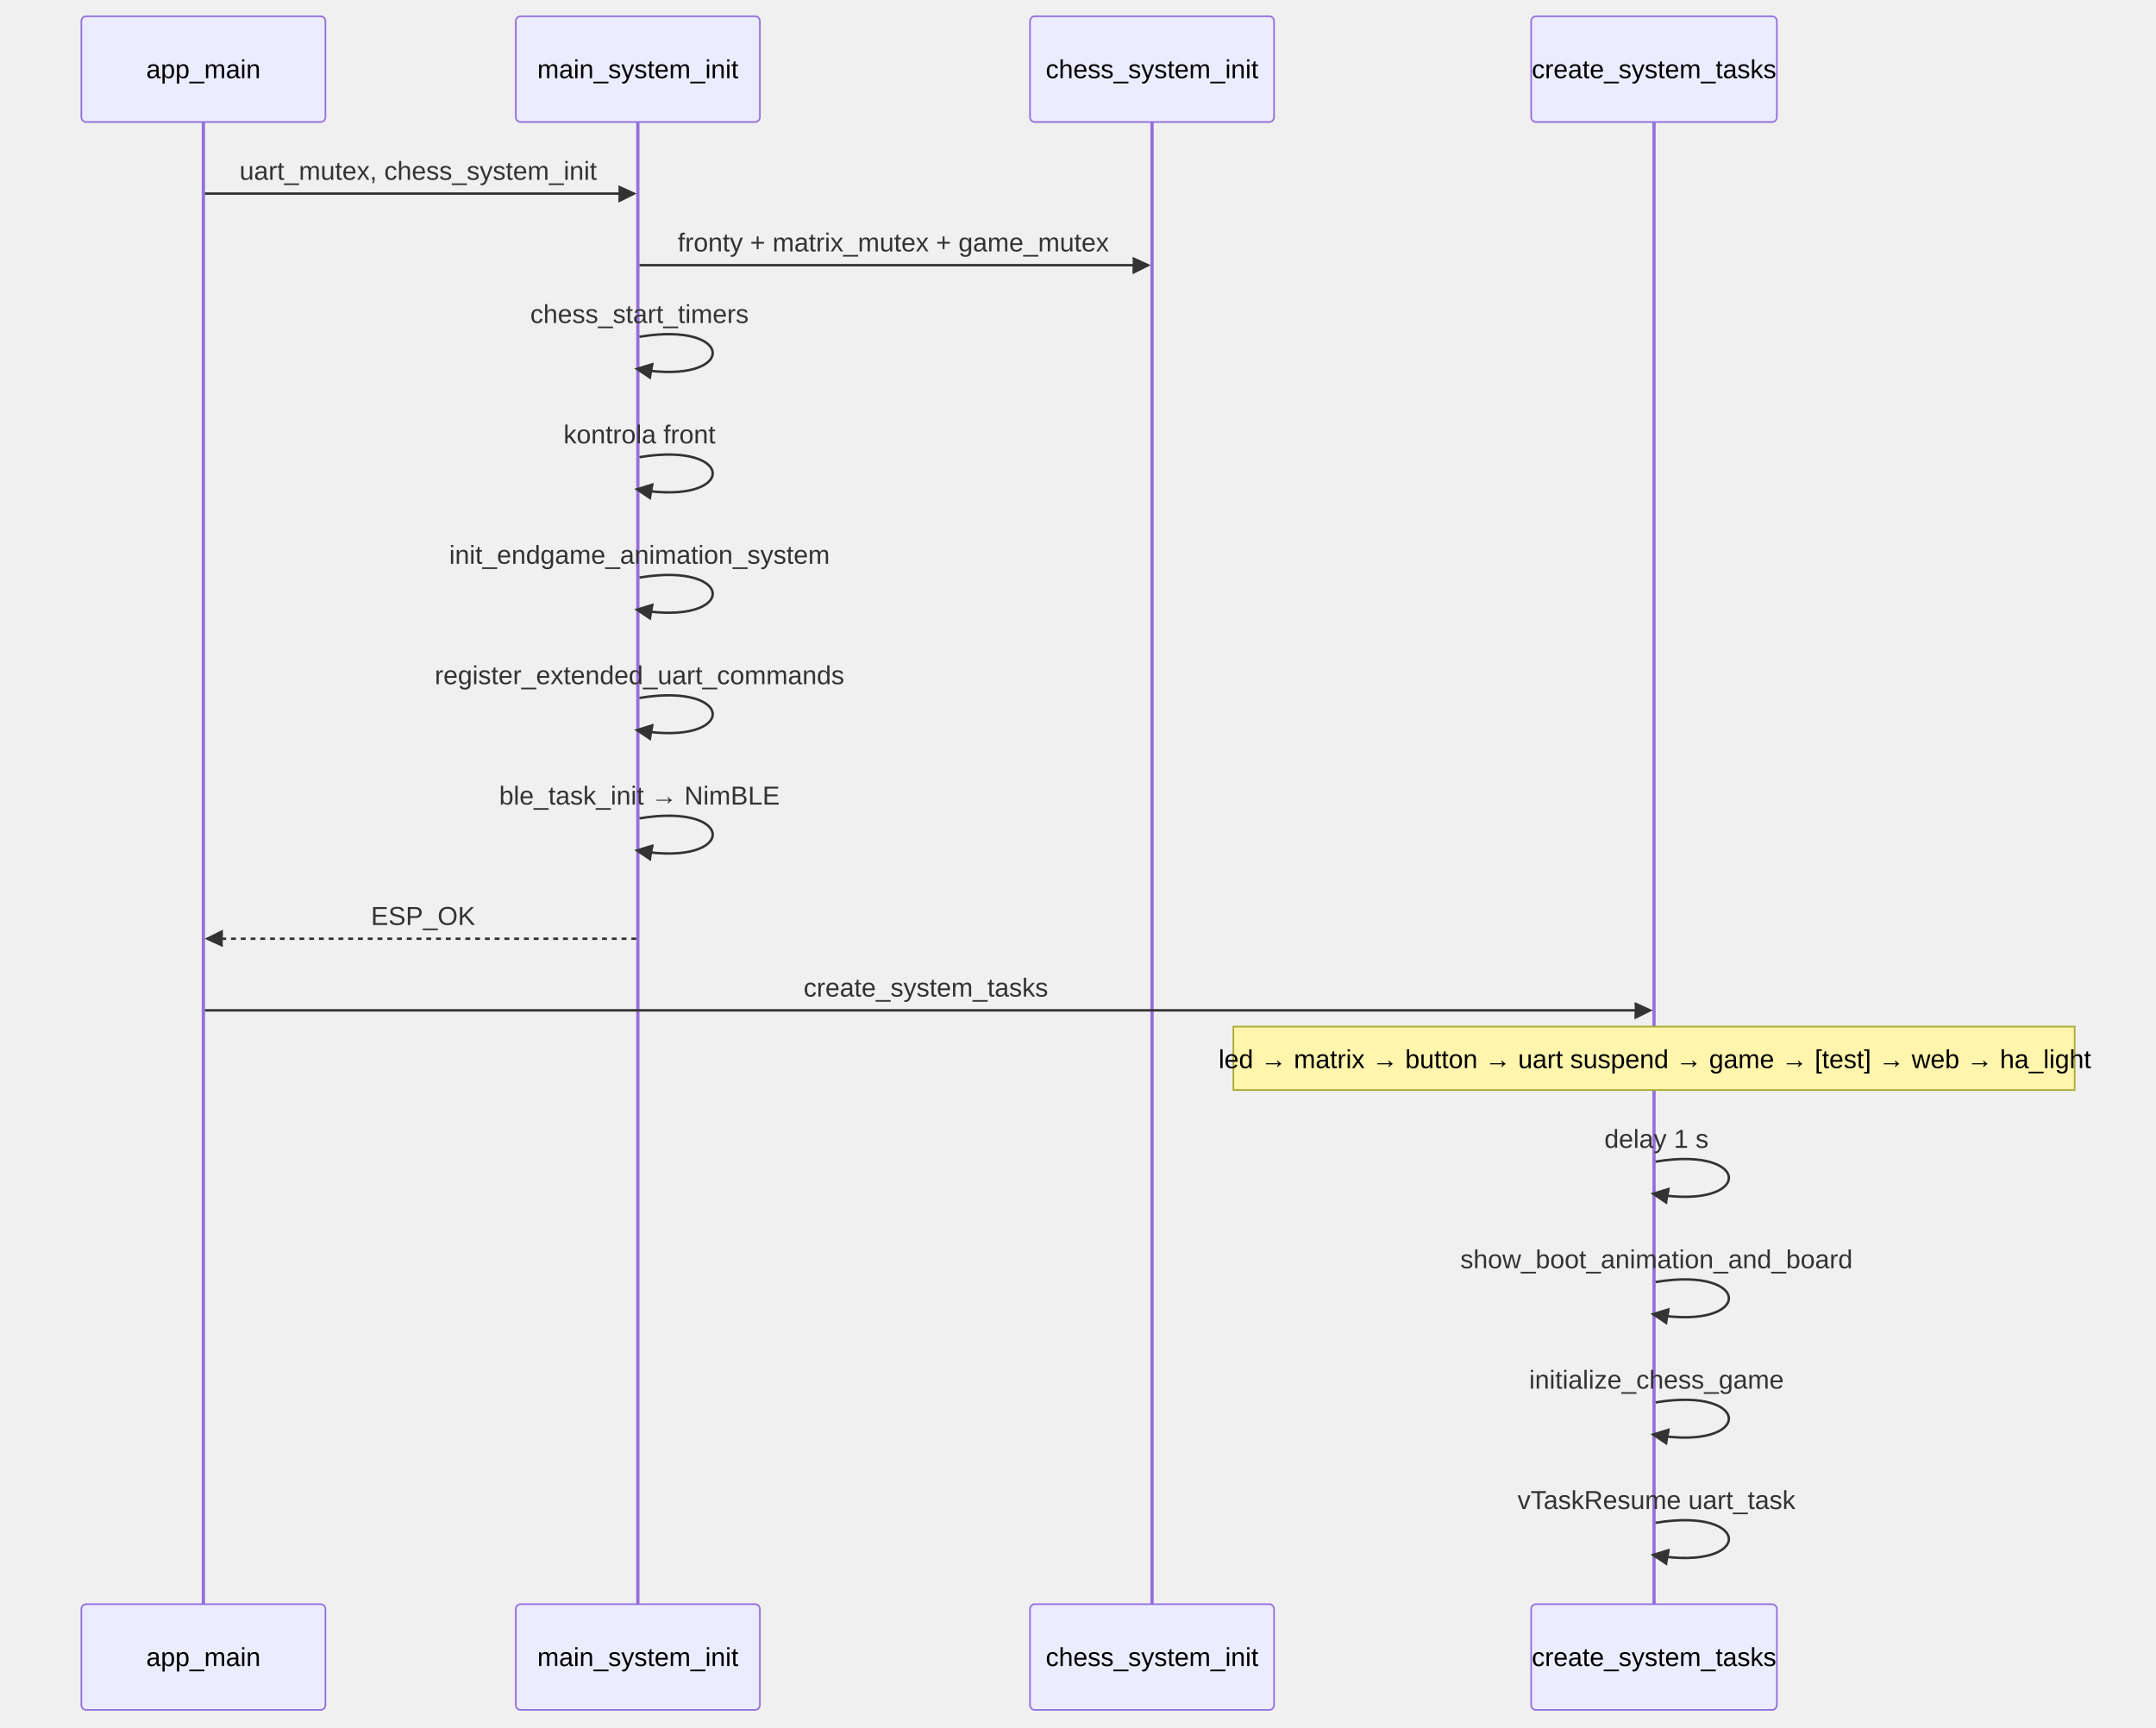
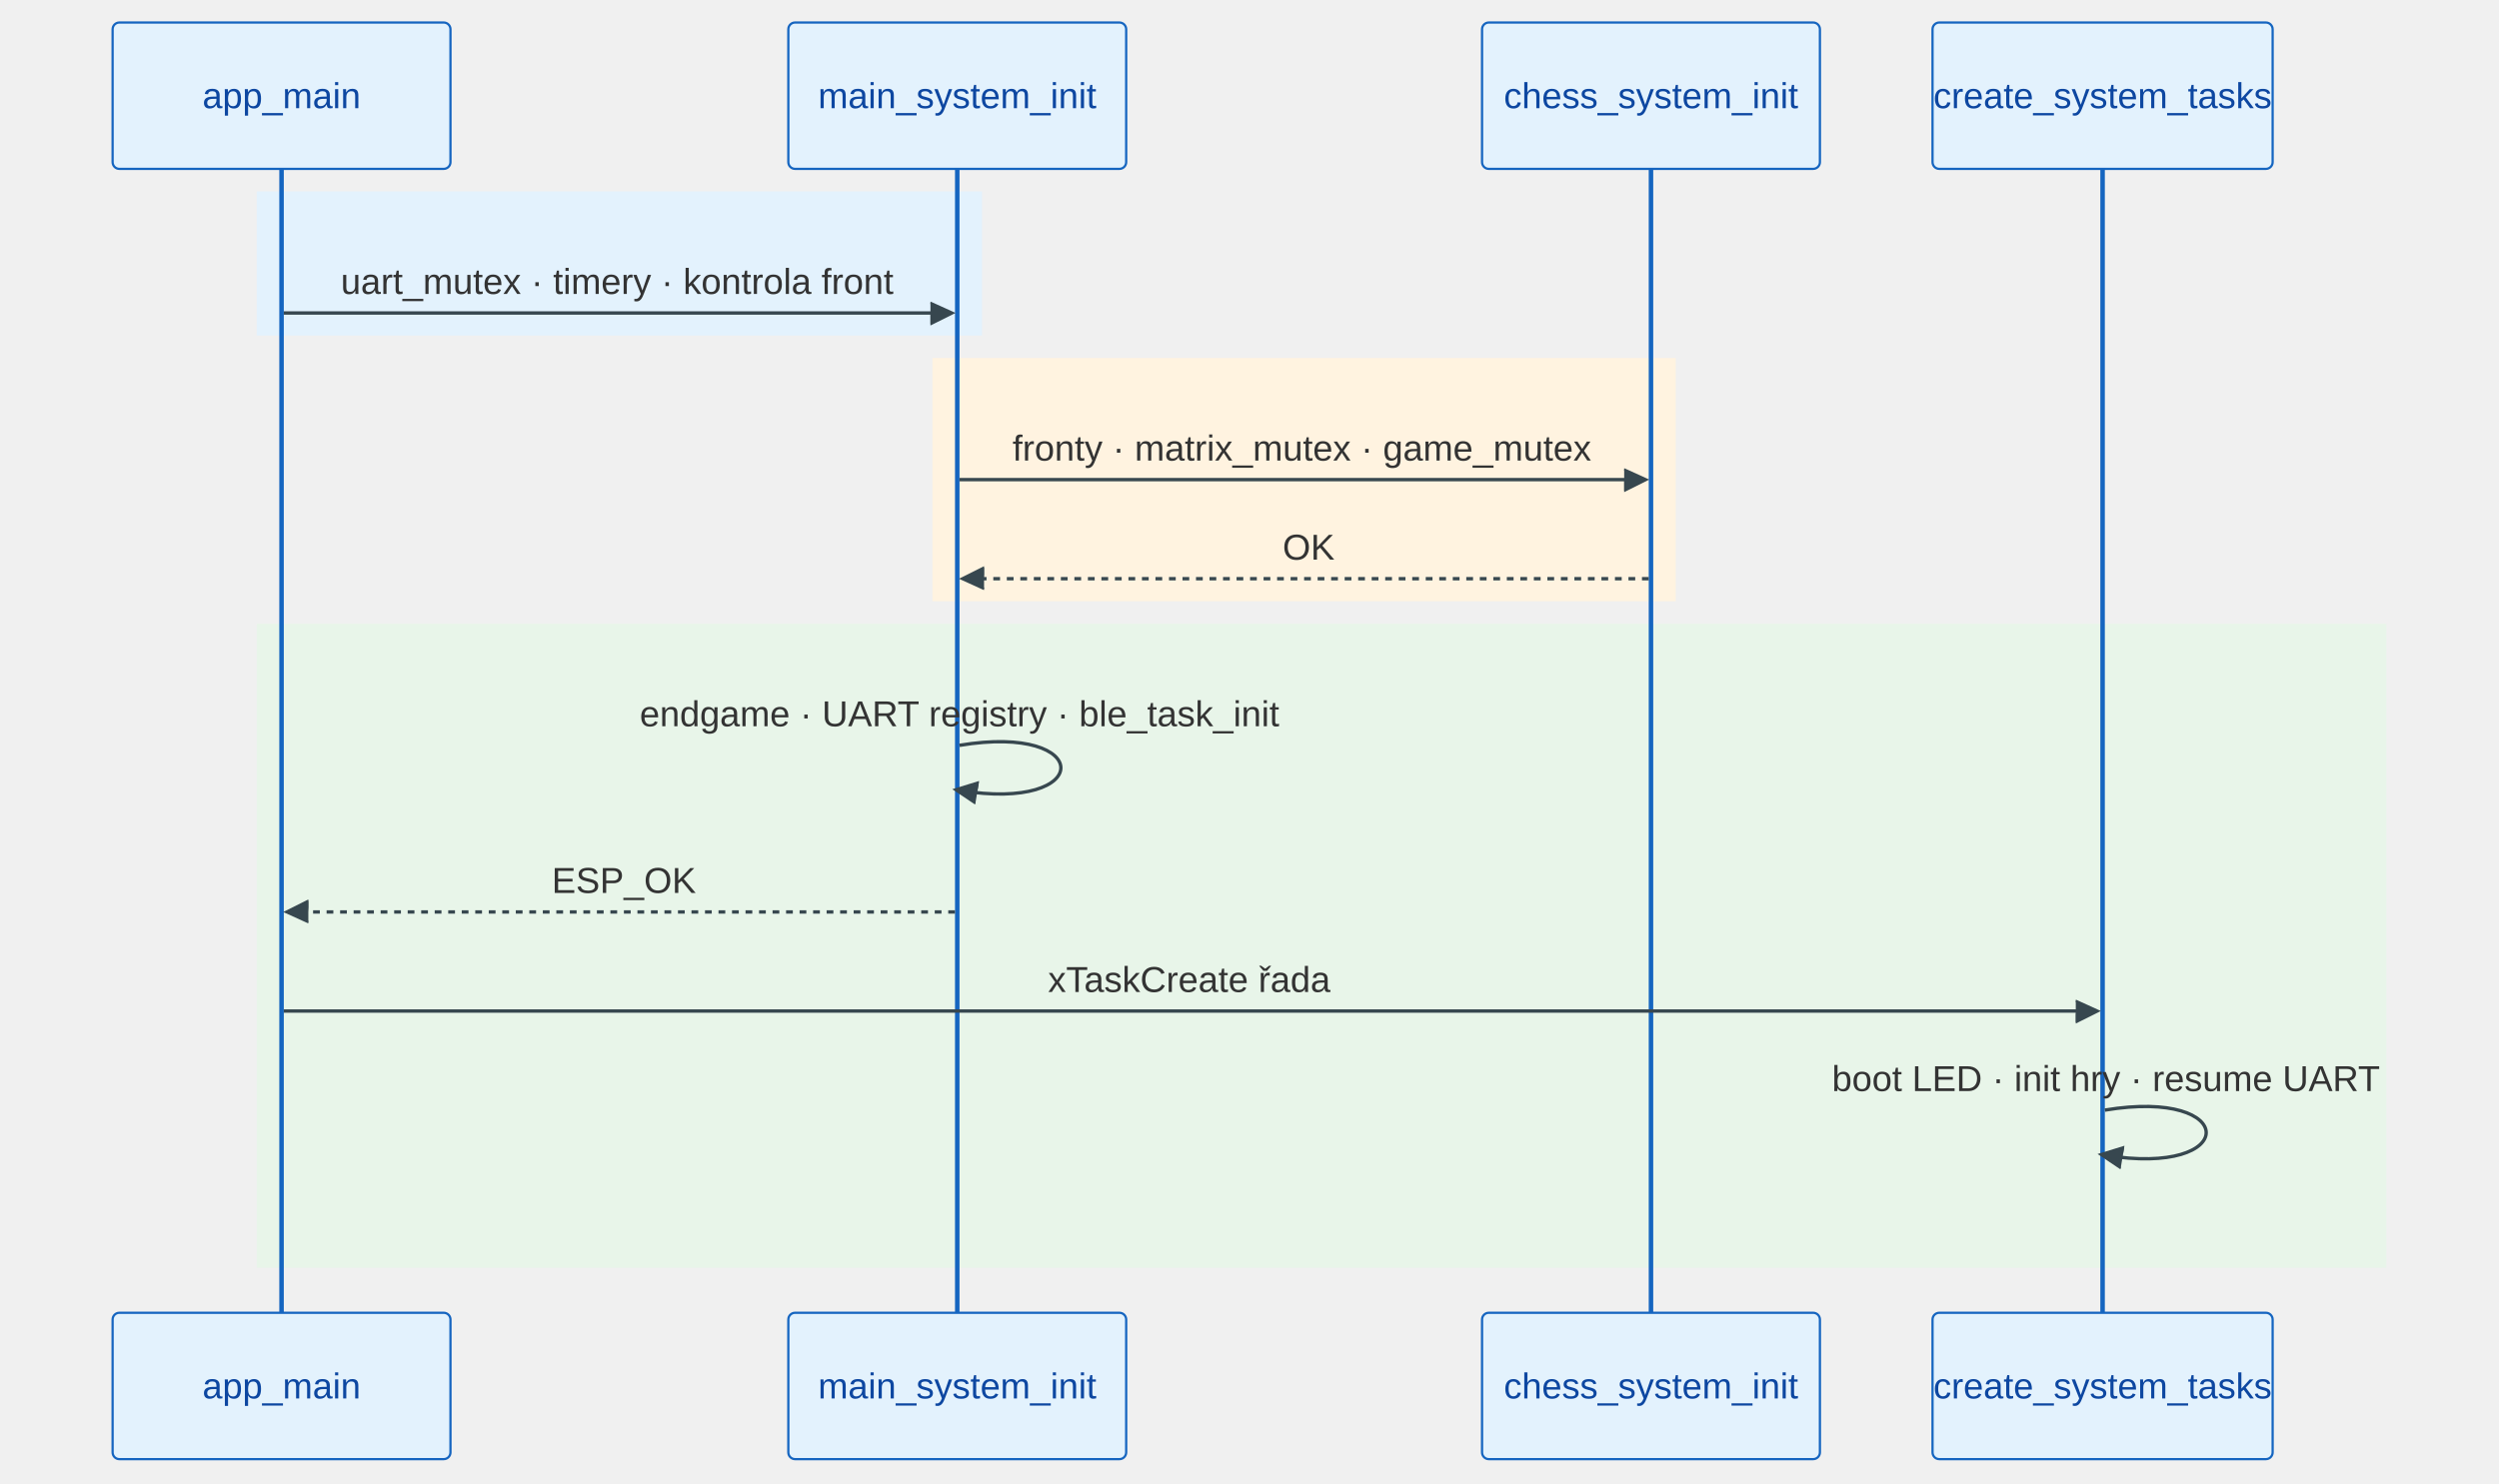
- <svg xmlns="http://www.w3.org/2000/svg" id="my-svg" width="100%" style="max-width: 1325px; background-color: transparent;" viewBox="-50 -10 1325 1062" role="graphics-document document" aria-roledescription="sequence">
+ <svg xmlns="http://www.w3.org/2000/svg" id="my-svg" width="100%" style="max-width: 1109.5px; background-color: transparent;" viewBox="-50 -10 1109.5 659" role="graphics-document document" aria-roledescription="sequence">
+   <rect x="64" y="267" fill="rgb(232, 245, 233)" width="945.5" height="286" class="rect" />
+   <rect x="364" y="149" fill="rgb(255, 243, 224)" width="330" height="108" class="rect" />
+   <rect x="64" y="75" fill="rgb(227, 242, 253)" width="322" height="64" class="rect" />
  <g>
-     <rect x="891" y="976" fill="#eaeaea" stroke="#666" width="151" height="65" name="CR" rx="3" ry="3" class="actor actor-bottom" />
-     <text x="966.5" y="1008.5" dominant-baseline="central" alignment-baseline="central" class="actor actor-box" style="text-anchor: middle; font-size: 16px; font-weight: 400;">
-       <tspan x="966.5" dy="0">create_system_tasks</tspan>
+     <rect x="808" y="573" fill="#eaeaea" stroke="#666" width="151" height="65" name="CR" rx="3" ry="3" class="actor actor-bottom" />
+     <text x="883.5" y="605.5" dominant-baseline="central" alignment-baseline="central" class="actor actor-box" style="text-anchor: middle; font-size: 16px; font-weight: 400;">
+       <tspan x="883.5" dy="0">create_system_tasks</tspan>
    </text>
  </g>
  <g>
-     <rect x="583" y="976" fill="#eaeaea" stroke="#666" width="150" height="65" name="FC" rx="3" ry="3" class="actor actor-bottom" />
-     <text x="658" y="1008.5" dominant-baseline="central" alignment-baseline="central" class="actor actor-box" style="text-anchor: middle; font-size: 16px; font-weight: 400;">
-       <tspan x="658" dy="0">chess_system_init</tspan>
+     <rect x="608" y="573" fill="#eaeaea" stroke="#666" width="150" height="65" name="FC" rx="3" ry="3" class="actor actor-bottom" />
+     <text x="683" y="605.5" dominant-baseline="central" alignment-baseline="central" class="actor actor-box" style="text-anchor: middle; font-size: 16px; font-weight: 400;">
+       <tspan x="683" dy="0">chess_system_init</tspan>
    </text>
  </g>
  <g>
-     <rect x="267" y="976" fill="#eaeaea" stroke="#666" width="150" height="65" name="SYS" rx="3" ry="3" class="actor actor-bottom" />
-     <text x="342" y="1008.5" dominant-baseline="central" alignment-baseline="central" class="actor actor-box" style="text-anchor: middle; font-size: 16px; font-weight: 400;">
-       <tspan x="342" dy="0">main_system_init</tspan>
+     <rect x="300" y="573" fill="#eaeaea" stroke="#666" width="150" height="65" name="SYS" rx="3" ry="3" class="actor actor-bottom" />
+     <text x="375" y="605.5" dominant-baseline="central" alignment-baseline="central" class="actor actor-box" style="text-anchor: middle; font-size: 16px; font-weight: 400;">
+       <tspan x="375" dy="0">main_system_init</tspan>
    </text>
  </g>
  <g>
-     <rect x="0" y="976" fill="#eaeaea" stroke="#666" width="150" height="65" name="AM" rx="3" ry="3" class="actor actor-bottom" />
-     <text x="75" y="1008.5" dominant-baseline="central" alignment-baseline="central" class="actor actor-box" style="text-anchor: middle; font-size: 16px; font-weight: 400;">
+     <rect x="0" y="573" fill="#eaeaea" stroke="#666" width="150" height="65" name="AM" rx="3" ry="3" class="actor actor-bottom" />
+     <text x="75" y="605.5" dominant-baseline="central" alignment-baseline="central" class="actor actor-box" style="text-anchor: middle; font-size: 16px; font-weight: 400;">
      <tspan x="75" dy="0">app_main</tspan>
    </text>
  </g>
  <g>
-     <line id="actor3" x1="966.5" y1="65" x2="966.5" y2="976" class="actor-line 200" stroke-width="0.5px" stroke="#999" name="CR" data-et="life-line" data-id="CR" />
+     <line id="actor3" x1="883.5" y1="65" x2="883.5" y2="573" class="actor-line 200" stroke-width="0.5px" stroke="#999" name="CR" data-et="life-line" data-id="CR" />
    <g id="root-3" data-et="participant" data-type="participant" data-id="CR">
-       <rect x="891" y="0" fill="#eaeaea" stroke="#666" width="151" height="65" name="CR" rx="3" ry="3" class="actor actor-top" />
-       <text x="966.5" y="32.5" dominant-baseline="central" alignment-baseline="central" class="actor actor-box" style="text-anchor: middle; font-size: 16px; font-weight: 400;">
-         <tspan x="966.5" dy="0">create_system_tasks</tspan>
+       <rect x="808" y="0" fill="#eaeaea" stroke="#666" width="151" height="65" name="CR" rx="3" ry="3" class="actor actor-top" />
+       <text x="883.5" y="32.5" dominant-baseline="central" alignment-baseline="central" class="actor actor-box" style="text-anchor: middle; font-size: 16px; font-weight: 400;">
+         <tspan x="883.5" dy="0">create_system_tasks</tspan>
      </text>
    </g>
  </g>
  <g>
-     <line id="actor2" x1="658" y1="65" x2="658" y2="976" class="actor-line 200" stroke-width="0.5px" stroke="#999" name="FC" data-et="life-line" data-id="FC" />
+     <line id="actor2" x1="683" y1="65" x2="683" y2="573" class="actor-line 200" stroke-width="0.5px" stroke="#999" name="FC" data-et="life-line" data-id="FC" />
    <g id="root-2" data-et="participant" data-type="participant" data-id="FC">
-       <rect x="583" y="0" fill="#eaeaea" stroke="#666" width="150" height="65" name="FC" rx="3" ry="3" class="actor actor-top" />
-       <text x="658" y="32.5" dominant-baseline="central" alignment-baseline="central" class="actor actor-box" style="text-anchor: middle; font-size: 16px; font-weight: 400;">
-         <tspan x="658" dy="0">chess_system_init</tspan>
+       <rect x="608" y="0" fill="#eaeaea" stroke="#666" width="150" height="65" name="FC" rx="3" ry="3" class="actor actor-top" />
+       <text x="683" y="32.5" dominant-baseline="central" alignment-baseline="central" class="actor actor-box" style="text-anchor: middle; font-size: 16px; font-weight: 400;">
+         <tspan x="683" dy="0">chess_system_init</tspan>
      </text>
    </g>
  </g>
  <g>
-     <line id="actor1" x1="342" y1="65" x2="342" y2="976" class="actor-line 200" stroke-width="0.5px" stroke="#999" name="SYS" data-et="life-line" data-id="SYS" />
+     <line id="actor1" x1="375" y1="65" x2="375" y2="573" class="actor-line 200" stroke-width="0.5px" stroke="#999" name="SYS" data-et="life-line" data-id="SYS" />
    <g id="root-1" data-et="participant" data-type="participant" data-id="SYS">
-       <rect x="267" y="0" fill="#eaeaea" stroke="#666" width="150" height="65" name="SYS" rx="3" ry="3" class="actor actor-top" />
-       <text x="342" y="32.5" dominant-baseline="central" alignment-baseline="central" class="actor actor-box" style="text-anchor: middle; font-size: 16px; font-weight: 400;">
-         <tspan x="342" dy="0">main_system_init</tspan>
+       <rect x="300" y="0" fill="#eaeaea" stroke="#666" width="150" height="65" name="SYS" rx="3" ry="3" class="actor actor-top" />
+       <text x="375" y="32.5" dominant-baseline="central" alignment-baseline="central" class="actor actor-box" style="text-anchor: middle; font-size: 16px; font-weight: 400;">
+         <tspan x="375" dy="0">main_system_init</tspan>
      </text>
    </g>
  </g>
  <g>
-     <line id="actor0" x1="75" y1="65" x2="75" y2="976" class="actor-line 200" stroke-width="0.5px" stroke="#999" name="AM" data-et="life-line" data-id="AM" />
+     <line id="actor0" x1="75" y1="65" x2="75" y2="573" class="actor-line 200" stroke-width="0.5px" stroke="#999" name="AM" data-et="life-line" data-id="AM" />
    <g id="root-0" data-et="participant" data-type="participant" data-id="AM">
      <rect x="0" y="0" fill="#eaeaea" stroke="#666" width="150" height="65" name="AM" rx="3" ry="3" class="actor actor-top" />
      <text x="75" y="32.5" dominant-baseline="central" alignment-baseline="central" class="actor actor-box" style="text-anchor: middle; font-size: 16px; font-weight: 400;">
        <tspan x="75" dy="0">app_main</tspan>
      </text>
    </g>
  </g>
-   <style>#my-svg{font-family:"trebuchet ms",verdana,arial,sans-serif;font-size:16px;fill:#333;}@keyframes edge-animation-frame{from{stroke-dashoffset:0;}}@keyframes dash{to{stroke-dashoffset:0;}}#my-svg .edge-animation-slow{stroke-dasharray:9,5!important;stroke-dashoffset:900;animation:dash 50s linear infinite;stroke-linecap:round;}#my-svg .edge-animation-fast{stroke-dasharray:9,5!important;stroke-dashoffset:900;animation:dash 20s linear infinite;stroke-linecap:round;}#my-svg .error-icon{fill:#552222;}#my-svg .error-text{fill:#552222;stroke:#552222;}#my-svg .edge-thickness-normal{stroke-width:1px;}#my-svg .edge-thickness-thick{stroke-width:3.5px;}#my-svg .edge-pattern-solid{stroke-dasharray:0;}#my-svg .edge-thickness-invisible{stroke-width:0;fill:none;}#my-svg .edge-pattern-dashed{stroke-dasharray:3;}#my-svg .edge-pattern-dotted{stroke-dasharray:2;}#my-svg .marker{fill:#333333;stroke:#333333;}#my-svg .marker.cross{stroke:#333333;}#my-svg svg{font-family:"trebuchet ms",verdana,arial,sans-serif;font-size:16px;}#my-svg p{margin:0;}#my-svg .actor{stroke:#9370DB;fill:#ECECFF;stroke-width:1;}#my-svg rect.actor.outer-path[data-look="neo"]{filter:drop-shadow(1px 2px 2px rgba(185, 185, 185, 1));}#my-svg rect.note[data-look="neo"]{stroke:#aaaa33;fill:#fff5ad;filter:drop-shadow(1px 2px 2px rgba(185, 185, 185, 1));}#my-svg text.actor&gt;tspan{fill:black;stroke:none;}#my-svg .actor-line{stroke:#9370DB;}#my-svg .innerArc{stroke-width:1.5;stroke-dasharray:none;}#my-svg .messageLine0{stroke-width:1.5;stroke-dasharray:none;stroke:#333;}#my-svg .messageLine1{stroke-width:1.5;stroke-dasharray:2,2;stroke:#333;}#my-svg [id$="-arrowhead"] path{fill:#333;stroke:#333;}#my-svg .sequenceNumber{fill:white;}#my-svg [id$="-sequencenumber"]{fill:#333;}#my-svg [id$="-crosshead"] path{fill:#333;stroke:#333;}#my-svg .messageText{fill:#333;stroke:none;}#my-svg .labelBox{stroke:#9370DB;fill:#ECECFF;filter:none;}#my-svg .labelText,#my-svg .labelText&gt;tspan{fill:black;stroke:none;}#my-svg .loopText,#my-svg .loopText&gt;tspan{fill:black;stroke:none;}#my-svg .loopLine{stroke-width:2px;stroke-dasharray:2,2;stroke:#9370DB;fill:#9370DB;}#my-svg .note{stroke:#aaaa33;fill:#fff5ad;}#my-svg .noteText,#my-svg .noteText&gt;tspan{fill:black;stroke:none;font-weight:normal;}#my-svg .activation0{fill:#f4f4f4;stroke:#666;}#my-svg .activation1{fill:#f4f4f4;stroke:#666;}#my-svg .activation2{fill:#f4f4f4;stroke:#666;}#my-svg .actorPopupMenu{position:absolute;}#my-svg .actorPopupMenuPanel{position:absolute;fill:#ECECFF;box-shadow:0px 8px 16px 0px rgba(0,0,0,0.2);filter:drop-shadow(3px 5px 2px rgb(0 0 0 / 0.4));}#my-svg .actor-man circle,#my-svg line{fill:#ECECFF;stroke-width:2px;}#my-svg g rect.rect{filter:drop-shadow(1px 2px 2px rgba(185, 185, 185, 1));stroke:#9370DB;}#my-svg .node .neo-node{stroke:#9370DB;}#my-svg [data-look="neo"].node rect,#my-svg [data-look="neo"].cluster rect,#my-svg [data-look="neo"].node polygon{stroke:#9370DB;filter:drop-shadow(1px 2px 2px rgba(185, 185, 185, 1));}#my-svg [data-look="neo"].node path{stroke:#9370DB;stroke-width:1px;}#my-svg [data-look="neo"].node .outer-path{filter:drop-shadow(1px 2px 2px rgba(185, 185, 185, 1));}#my-svg [data-look="neo"].node .neo-line path{stroke:#9370DB;filter:none;}#my-svg [data-look="neo"].node circle{stroke:#9370DB;filter:drop-shadow(1px 2px 2px rgba(185, 185, 185, 1));}#my-svg [data-look="neo"].node circle .state-start{fill:#000000;}#my-svg [data-look="neo"].icon-shape .icon{fill:#9370DB;filter:drop-shadow(1px 2px 2px rgba(185, 185, 185, 1));}#my-svg [data-look="neo"].icon-shape .icon-neo path{stroke:#9370DB;filter:drop-shadow(1px 2px 2px rgba(185, 185, 185, 1));}#my-svg :root{--mermaid-font-family:"trebuchet ms",verdana,arial,sans-serif;}</style>
+   <style>#my-svg{font-family:"trebuchet ms",verdana,arial,sans-serif;font-size:16px;fill:#333;}@keyframes edge-animation-frame{from{stroke-dashoffset:0;}}@keyframes dash{to{stroke-dashoffset:0;}}#my-svg .edge-animation-slow{stroke-dasharray:9,5!important;stroke-dashoffset:900;animation:dash 50s linear infinite;stroke-linecap:round;}#my-svg .edge-animation-fast{stroke-dasharray:9,5!important;stroke-dashoffset:900;animation:dash 20s linear infinite;stroke-linecap:round;}#my-svg .error-icon{fill:hsl(220.588, 100%, 98.333%);}#my-svg .error-text{fill:rgb(8.5, 5.75, 0);stroke:rgb(8.5, 5.75, 0);}#my-svg .edge-thickness-normal{stroke-width:1px;}#my-svg .edge-thickness-thick{stroke-width:3.5px;}#my-svg .edge-pattern-solid{stroke-dasharray:0;}#my-svg .edge-thickness-invisible{stroke-width:0;fill:none;}#my-svg .edge-pattern-dashed{stroke-dasharray:3;}#my-svg .edge-pattern-dotted{stroke-dasharray:2;}#my-svg .marker{fill:#0b0b0b;stroke:#0b0b0b;}#my-svg .marker.cross{stroke:#0b0b0b;}#my-svg svg{font-family:"trebuchet ms",verdana,arial,sans-serif;font-size:16px;}#my-svg p{margin:0;}#my-svg .actor{stroke:#1565c0;fill:#e3f2fd;stroke-width:1;}#my-svg rect.actor.outer-path[data-look="neo"]{filter:drop-shadow( 1px 2px 2px rgba(185,185,185,1));}#my-svg rect.note[data-look="neo"]{stroke:hsl(52.683, 60%, 73.922%);fill:#fff5ad;filter:drop-shadow( 1px 2px 2px rgba(185,185,185,1));}#my-svg text.actor&gt;tspan{fill:#0d47a1;stroke:none;}#my-svg .actor-line{stroke:#1565c0;}#my-svg .innerArc{stroke-width:1.5;stroke-dasharray:none;}#my-svg .messageLine0{stroke-width:1.5;stroke-dasharray:none;stroke:#37474f;}#my-svg .messageLine1{stroke-width:1.5;stroke-dasharray:2,2;stroke:#37474f;}#my-svg [id$="-arrowhead"] path{fill:#37474f;stroke:#37474f;}#my-svg .sequenceNumber{fill:#f4f4f4;}#my-svg [id$="-sequencenumber"]{fill:#37474f;}#my-svg [id$="-crosshead"] path{fill:#37474f;stroke:#37474f;}#my-svg .messageText{fill:#333;stroke:none;}#my-svg .labelBox{stroke:#1565c0;fill:#e3f2fd;filter:none;}#my-svg .labelText,#my-svg .labelText&gt;tspan{fill:#0d47a1;stroke:none;}#my-svg .loopText,#my-svg .loopText&gt;tspan{fill:#0d47a1;stroke:none;}#my-svg .loopLine{stroke-width:2px;stroke-dasharray:2,2;stroke:#1565c0;fill:#1565c0;}#my-svg .note{stroke:hsl(52.683, 60%, 73.922%);fill:#fff5ad;}#my-svg .noteText,#my-svg .noteText&gt;tspan{fill:#333;stroke:none;font-weight:normal;}#my-svg .activation0{fill:hsl(-79.412, 100%, 93.333%);stroke:hsl(-79.412, 100%, 83.333%);}#my-svg .activation1{fill:hsl(-79.412, 100%, 93.333%);stroke:hsl(-79.412, 100%, 83.333%);}#my-svg .activation2{fill:hsl(-79.412, 100%, 93.333%);stroke:hsl(-79.412, 100%, 83.333%);}#my-svg .actorPopupMenu{position:absolute;}#my-svg .actorPopupMenuPanel{position:absolute;fill:#e3f2fd;box-shadow:0px 8px 16px 0px rgba(0,0,0,0.2);filter:drop-shadow(3px 5px 2px rgb(0 0 0 / 0.4));}#my-svg .actor-man circle,#my-svg line{fill:#e3f2fd;stroke-width:2px;}#my-svg g rect.rect{filter:drop-shadow( 1px 2px 2px rgba(185,185,185,1));stroke:hsl(40.588, 60%, 83.333%);}#my-svg .node .neo-node{stroke:hsl(40.588, 60%, 83.333%);}#my-svg [data-look="neo"].node rect,#my-svg [data-look="neo"].cluster rect,#my-svg [data-look="neo"].node polygon{stroke:url(#my-svg-gradient);filter:drop-shadow( 1px 2px 2px rgba(185,185,185,1));}#my-svg [data-look="neo"].node path{stroke:url(#my-svg-gradient);stroke-width:1px;}#my-svg [data-look="neo"].node .outer-path{filter:drop-shadow( 1px 2px 2px rgba(185,185,185,1));}#my-svg [data-look="neo"].node .neo-line path{stroke:hsl(40.588, 60%, 83.333%);filter:none;}#my-svg [data-look="neo"].node circle{stroke:url(#my-svg-gradient);filter:drop-shadow( 1px 2px 2px rgba(185,185,185,1));}#my-svg [data-look="neo"].node circle .state-start{fill:#000000;}#my-svg [data-look="neo"].icon-shape .icon{fill:url(#my-svg-gradient);filter:drop-shadow( 1px 2px 2px rgba(185,185,185,1));}#my-svg [data-look="neo"].icon-shape .icon-neo path{stroke:url(#my-svg-gradient);filter:drop-shadow( 1px 2px 2px rgba(185,185,185,1));}#my-svg :root{--mermaid-font-family:"trebuchet ms",verdana,arial,sans-serif;}</style>
  <g />
  <defs>
    <symbol id="my-svg-computer" width="24" height="24">
      <path transform="scale(.5)" d="M2 2v13h20v-13h-20zm18 11h-16v-9h16v9zm-10.228 6l.466-1h3.524l.467 1h-4.457zm14.228 3h-24l2-6h2.104l-1.33 4h18.45l-1.297-4h2.073l2 6zm-5-10h-14v-7h14v7z" />
    </symbol>
  </defs>
  <defs>
    <symbol id="my-svg-database" fill-rule="evenodd" clip-rule="evenodd">
      <path transform="scale(.5)" d="M12.258.001l.256.004.255.005.253.008.251.01.249.012.247.015.246.016.242.019.241.02.239.023.236.024.233.027.231.028.229.031.225.032.223.034.22.036.217.038.214.04.211.041.208.043.205.045.201.046.198.048.194.05.191.051.187.053.183.054.18.056.175.057.172.059.168.06.163.061.16.063.155.064.15.066.074.033.073.033.071.034.07.034.069.035.068.035.067.035.066.035.064.036.064.036.062.036.06.036.06.037.058.037.058.037.055.038.055.038.053.038.052.038.051.039.05.039.048.039.047.039.045.04.044.04.043.04.041.04.04.041.039.041.037.041.036.041.034.041.033.042.032.042.03.042.029.042.027.042.026.043.024.043.023.043.021.043.02.043.018.044.017.043.015.044.013.044.012.044.011.045.009.044.007.045.006.045.004.045.002.045.001.045v17l-.001.045-.002.045-.004.045-.006.045-.007.045-.009.044-.011.045-.012.044-.013.044-.015.044-.017.043-.018.044-.02.043-.021.043-.023.043-.024.043-.026.043-.027.042-.029.042-.03.042-.032.042-.033.042-.034.041-.036.041-.037.041-.039.041-.04.041-.041.04-.043.04-.044.04-.045.04-.047.039-.048.039-.05.039-.051.039-.052.038-.053.038-.055.038-.055.038-.058.037-.058.037-.06.037-.06.036-.062.036-.064.036-.064.036-.066.035-.067.035-.068.035-.069.035-.07.034-.071.034-.073.033-.074.033-.15.066-.155.064-.16.063-.163.061-.168.06-.172.059-.175.057-.18.056-.183.054-.187.053-.191.051-.194.05-.198.048-.201.046-.205.045-.208.043-.211.041-.214.04-.217.038-.22.036-.223.034-.225.032-.229.031-.231.028-.233.027-.236.024-.239.023-.241.02-.242.019-.246.016-.247.015-.249.012-.251.01-.253.008-.255.005-.256.004-.258.001-.258-.001-.256-.004-.255-.005-.253-.008-.251-.01-.249-.012-.247-.015-.245-.016-.243-.019-.241-.02-.238-.023-.236-.024-.234-.027-.231-.028-.228-.031-.226-.032-.223-.034-.22-.036-.217-.038-.214-.04-.211-.041-.208-.043-.204-.045-.201-.046-.198-.048-.195-.05-.19-.051-.187-.053-.184-.054-.179-.056-.176-.057-.172-.059-.167-.06-.164-.061-.159-.063-.155-.064-.151-.066-.074-.033-.072-.033-.072-.034-.07-.034-.069-.035-.068-.035-.067-.035-.066-.035-.064-.036-.063-.036-.062-.036-.061-.036-.06-.037-.058-.037-.057-.037-.056-.038-.055-.038-.053-.038-.052-.038-.051-.039-.049-.039-.049-.039-.046-.039-.046-.04-.044-.04-.043-.04-.041-.04-.04-.041-.039-.041-.037-.041-.036-.041-.034-.041-.033-.042-.032-.042-.03-.042-.029-.042-.027-.042-.026-.043-.024-.043-.023-.043-.021-.043-.02-.043-.018-.044-.017-.043-.015-.044-.013-.044-.012-.044-.011-.045-.009-.044-.007-.045-.006-.045-.004-.045-.002-.045-.001-.045v-17l.001-.045.002-.045.004-.045.006-.045.007-.045.009-.044.011-.045.012-.044.013-.044.015-.044.017-.043.018-.044.02-.043.021-.043.023-.043.024-.043.026-.043.027-.042.029-.042.03-.042.032-.042.033-.042.034-.041.036-.041.037-.041.039-.041.04-.041.041-.04.043-.04.044-.04.046-.04.046-.039.049-.039.049-.039.051-.039.052-.038.053-.038.055-.038.056-.038.057-.037.058-.037.06-.037.061-.036.062-.036.063-.036.064-.036.066-.035.067-.035.068-.035.069-.035.07-.034.072-.034.072-.033.074-.033.151-.066.155-.064.159-.063.164-.061.167-.06.172-.059.176-.057.179-.056.184-.054.187-.053.19-.051.195-.05.198-.048.201-.046.204-.045.208-.043.211-.041.214-.04.217-.038.22-.036.223-.034.226-.032.228-.031.231-.028.234-.027.236-.024.238-.023.241-.02.243-.019.245-.016.247-.015.249-.012.251-.01.253-.008.255-.005.256-.004.258-.001.258.001zm-9.258 20.499v.01l.001.021.003.021.004.022.005.021.006.022.007.022.009.023.01.022.011.023.012.023.013.023.015.023.016.024.017.023.018.024.019.024.021.024.022.025.023.024.024.025.052.049.056.05.061.051.066.051.07.051.075.051.079.052.084.052.088.052.092.052.097.052.102.051.105.052.11.052.114.051.119.051.123.051.127.05.131.05.135.05.139.048.144.049.147.047.152.047.155.047.16.045.163.045.167.043.171.043.176.041.178.041.183.039.187.039.19.037.194.035.197.035.202.033.204.031.209.03.212.029.216.027.219.025.222.024.226.021.23.02.233.018.236.016.24.015.243.012.246.01.249.008.253.005.256.004.259.001.26-.001.257-.004.254-.005.25-.008.247-.011.244-.012.241-.014.237-.016.233-.018.231-.021.226-.021.224-.024.22-.026.216-.027.212-.028.21-.031.205-.031.202-.034.198-.034.194-.036.191-.037.187-.039.183-.04.179-.04.175-.042.172-.043.168-.044.163-.045.16-.046.155-.046.152-.047.148-.048.143-.049.139-.049.136-.05.131-.05.126-.05.123-.051.118-.052.114-.051.11-.052.106-.052.101-.052.096-.052.092-.052.088-.053.083-.051.079-.052.074-.052.07-.051.065-.051.06-.051.056-.05.051-.05.023-.024.023-.025.021-.024.02-.024.019-.024.018-.024.017-.024.015-.023.014-.024.013-.023.012-.023.01-.023.01-.022.008-.022.006-.022.006-.022.004-.022.004-.021.001-.021.001-.021v-4.127l-.077.055-.08.053-.083.054-.085.053-.087.052-.09.052-.093.051-.095.05-.097.05-.1.049-.102.049-.105.048-.106.047-.109.047-.111.046-.114.045-.115.045-.118.044-.12.043-.122.042-.124.042-.126.041-.128.04-.13.04-.132.038-.134.038-.135.037-.138.037-.139.035-.142.035-.143.034-.144.033-.147.032-.148.031-.15.03-.151.03-.153.029-.154.027-.156.027-.158.026-.159.025-.161.024-.162.023-.163.022-.165.021-.166.02-.167.019-.169.018-.169.017-.171.016-.173.015-.173.014-.175.013-.175.012-.177.011-.178.01-.179.008-.179.008-.181.006-.182.005-.182.004-.184.003-.184.002h-.37l-.184-.002-.184-.003-.182-.004-.182-.005-.181-.006-.179-.008-.179-.008-.178-.01-.176-.011-.176-.012-.175-.013-.173-.014-.172-.015-.171-.016-.17-.017-.169-.018-.167-.019-.166-.02-.165-.021-.163-.022-.162-.023-.161-.024-.159-.025-.157-.026-.156-.027-.155-.027-.153-.029-.151-.03-.15-.03-.148-.031-.146-.032-.145-.033-.143-.034-.141-.035-.14-.035-.137-.037-.136-.037-.134-.038-.132-.038-.13-.04-.128-.04-.126-.041-.124-.042-.122-.042-.12-.044-.117-.043-.116-.045-.113-.045-.112-.046-.109-.047-.106-.047-.105-.048-.102-.049-.1-.049-.097-.05-.095-.05-.093-.052-.09-.051-.087-.052-.085-.053-.083-.054-.08-.054-.077-.054v4.127zm0-5.654v.011l.001.021.003.021.004.021.005.022.006.022.007.022.009.022.01.022.011.023.012.023.013.023.015.024.016.023.017.024.018.024.019.024.021.024.022.024.023.025.024.024.052.05.056.05.061.05.066.051.07.051.075.052.079.051.084.052.088.052.092.052.097.052.102.052.105.052.11.051.114.051.119.052.123.05.127.051.131.05.135.049.139.049.144.048.147.048.152.047.155.046.16.045.163.045.167.044.171.042.176.042.178.04.183.04.187.038.19.037.194.036.197.034.202.033.204.032.209.03.212.028.216.027.219.025.222.024.226.022.23.02.233.018.236.016.24.014.243.012.246.01.249.008.253.006.256.003.259.001.26-.001.257-.003.254-.006.25-.008.247-.01.244-.012.241-.015.237-.016.233-.018.231-.02.226-.022.224-.024.22-.025.216-.027.212-.029.21-.03.205-.032.202-.033.198-.035.194-.036.191-.037.187-.039.183-.039.179-.041.175-.042.172-.043.168-.044.163-.045.16-.045.155-.047.152-.047.148-.048.143-.048.139-.05.136-.049.131-.05.126-.051.123-.051.118-.051.114-.052.11-.052.106-.052.101-.052.096-.052.092-.052.088-.052.083-.052.079-.052.074-.051.07-.052.065-.051.06-.05.056-.051.051-.049.023-.025.023-.024.021-.025.02-.024.019-.024.018-.024.017-.024.015-.023.014-.023.013-.024.012-.022.01-.023.01-.023.008-.022.006-.022.006-.022.004-.021.004-.022.001-.021.001-.021v-4.139l-.077.054-.08.054-.083.054-.085.052-.087.053-.09.051-.093.051-.095.051-.097.05-.1.049-.102.049-.105.048-.106.047-.109.047-.111.046-.114.045-.115.044-.118.044-.12.044-.122.042-.124.042-.126.041-.128.04-.13.039-.132.039-.134.038-.135.037-.138.036-.139.036-.142.035-.143.033-.144.033-.147.033-.148.031-.15.03-.151.03-.153.028-.154.028-.156.027-.158.026-.159.025-.161.024-.162.023-.163.022-.165.021-.166.02-.167.019-.169.018-.169.017-.171.016-.173.015-.173.014-.175.013-.175.012-.177.011-.178.009-.179.009-.179.007-.181.007-.182.005-.182.004-.184.003-.184.002h-.37l-.184-.002-.184-.003-.182-.004-.182-.005-.181-.007-.179-.007-.179-.009-.178-.009-.176-.011-.176-.012-.175-.013-.173-.014-.172-.015-.171-.016-.17-.017-.169-.018-.167-.019-.166-.02-.165-.021-.163-.022-.162-.023-.161-.024-.159-.025-.157-.026-.156-.027-.155-.028-.153-.028-.151-.03-.15-.03-.148-.031-.146-.033-.145-.033-.143-.033-.141-.035-.14-.036-.137-.036-.136-.037-.134-.038-.132-.039-.13-.039-.128-.04-.126-.041-.124-.042-.122-.043-.12-.043-.117-.044-.116-.044-.113-.046-.112-.046-.109-.046-.106-.047-.105-.048-.102-.049-.1-.049-.097-.05-.095-.051-.093-.051-.09-.051-.087-.053-.085-.052-.083-.054-.08-.054-.077-.054v4.139zm0-5.666v.011l.001.02.003.022.004.021.005.022.006.021.007.022.009.023.01.022.011.023.012.023.013.023.015.023.016.024.017.024.018.023.019.024.021.025.022.024.023.024.024.025.052.05.056.05.061.05.066.051.07.051.075.052.079.051.084.052.088.052.092.052.097.052.102.052.105.051.11.052.114.051.119.051.123.051.127.05.131.05.135.05.139.049.144.048.147.048.152.047.155.046.16.045.163.045.167.043.171.043.176.042.178.04.183.04.187.038.19.037.194.036.197.034.202.033.204.032.209.03.212.028.216.027.219.025.222.024.226.021.23.02.233.018.236.017.24.014.243.012.246.01.249.008.253.006.256.003.259.001.26-.001.257-.003.254-.006.25-.008.247-.01.244-.013.241-.014.237-.016.233-.018.231-.02.226-.022.224-.024.22-.025.216-.027.212-.029.21-.03.205-.032.202-.033.198-.035.194-.036.191-.037.187-.039.183-.039.179-.041.175-.042.172-.043.168-.044.163-.045.16-.045.155-.047.152-.047.148-.048.143-.049.139-.049.136-.049.131-.051.126-.05.123-.051.118-.052.114-.051.11-.052.106-.052.101-.052.096-.052.092-.052.088-.052.083-.052.079-.052.074-.052.07-.051.065-.051.06-.051.056-.05.051-.049.023-.025.023-.025.021-.024.02-.024.019-.024.018-.024.017-.024.015-.023.014-.024.013-.023.012-.023.01-.022.01-.023.008-.022.006-.022.006-.022.004-.022.004-.021.001-.021.001-.021v-4.153l-.077.054-.08.054-.083.053-.085.053-.087.053-.09.051-.093.051-.095.051-.097.05-.1.049-.102.048-.105.048-.106.048-.109.046-.111.046-.114.046-.115.044-.118.044-.12.043-.122.043-.124.042-.126.041-.128.04-.13.039-.132.039-.134.038-.135.037-.138.036-.139.036-.142.034-.143.034-.144.033-.147.032-.148.032-.15.03-.151.03-.153.028-.154.028-.156.027-.158.026-.159.024-.161.024-.162.023-.163.023-.165.021-.166.02-.167.019-.169.018-.169.017-.171.016-.173.015-.173.014-.175.013-.175.012-.177.01-.178.01-.179.009-.179.007-.181.006-.182.006-.182.004-.184.003-.184.001-.185.001-.185-.001-.184-.001-.184-.003-.182-.004-.182-.006-.181-.006-.179-.007-.179-.009-.178-.01-.176-.01-.176-.012-.175-.013-.173-.014-.172-.015-.171-.016-.17-.017-.169-.018-.167-.019-.166-.02-.165-.021-.163-.023-.162-.023-.161-.024-.159-.024-.157-.026-.156-.027-.155-.028-.153-.028-.151-.03-.15-.03-.148-.032-.146-.032-.145-.033-.143-.034-.141-.034-.14-.036-.137-.036-.136-.037-.134-.038-.132-.039-.13-.039-.128-.041-.126-.041-.124-.041-.122-.043-.12-.043-.117-.044-.116-.044-.113-.046-.112-.046-.109-.046-.106-.048-.105-.048-.102-.048-.1-.05-.097-.049-.095-.051-.093-.051-.09-.052-.087-.052-.085-.053-.083-.053-.08-.054-.077-.054v4.153zm8.74-8.179l-.257.004-.254.005-.25.008-.247.011-.244.012-.241.014-.237.016-.233.018-.231.021-.226.022-.224.023-.22.026-.216.027-.212.028-.21.031-.205.032-.202.033-.198.034-.194.036-.191.038-.187.038-.183.04-.179.041-.175.042-.172.043-.168.043-.163.045-.16.046-.155.046-.152.048-.148.048-.143.048-.139.049-.136.05-.131.05-.126.051-.123.051-.118.051-.114.052-.11.052-.106.052-.101.052-.096.052-.092.052-.088.052-.083.052-.079.052-.074.051-.07.052-.065.051-.06.05-.056.05-.051.05-.023.025-.023.024-.021.024-.02.025-.019.024-.018.024-.017.023-.015.024-.014.023-.013.023-.012.023-.01.023-.01.022-.008.022-.006.023-.006.021-.004.022-.004.021-.001.021-.001.021.001.021.001.021.004.021.004.022.006.021.006.023.008.022.01.022.01.023.012.023.013.023.014.023.015.024.017.023.018.024.019.024.02.025.021.024.023.024.023.025.051.05.056.05.06.05.065.051.07.052.074.051.079.052.083.052.088.052.092.052.096.052.101.052.106.052.11.052.114.052.118.051.123.051.126.051.131.05.136.05.139.049.143.048.148.048.152.048.155.046.16.046.163.045.168.043.172.043.175.042.179.041.183.04.187.038.191.038.194.036.198.034.202.033.205.032.21.031.212.028.216.027.22.026.224.023.226.022.231.021.233.018.237.016.241.014.244.012.247.011.25.008.254.005.257.004.26.001.26-.001.257-.004.254-.005.25-.008.247-.011.244-.012.241-.014.237-.016.233-.018.231-.021.226-.022.224-.023.22-.026.216-.027.212-.028.21-.031.205-.032.202-.033.198-.034.194-.036.191-.038.187-.038.183-.04.179-.041.175-.042.172-.043.168-.043.163-.045.16-.046.155-.046.152-.048.148-.048.143-.048.139-.049.136-.05.131-.05.126-.051.123-.051.118-.051.114-.052.11-.052.106-.052.101-.052.096-.052.092-.052.088-.052.083-.052.079-.052.074-.051.07-.052.065-.051.06-.05.056-.05.051-.05.023-.025.023-.024.021-.024.02-.025.019-.024.018-.024.017-.023.015-.024.014-.023.013-.023.012-.023.01-.023.01-.022.008-.022.006-.023.006-.021.004-.022.004-.021.001-.021.001-.021-.001-.021-.001-.021-.004-.021-.004-.022-.006-.021-.006-.023-.008-.022-.01-.022-.01-.023-.012-.023-.013-.023-.014-.023-.015-.024-.017-.023-.018-.024-.019-.024-.02-.025-.021-.024-.023-.024-.023-.025-.051-.05-.056-.05-.06-.05-.065-.051-.07-.052-.074-.051-.079-.052-.083-.052-.088-.052-.092-.052-.096-.052-.101-.052-.106-.052-.11-.052-.114-.052-.118-.051-.123-.051-.126-.051-.131-.05-.136-.05-.139-.049-.143-.048-.148-.048-.152-.048-.155-.046-.16-.046-.163-.045-.168-.043-.172-.043-.175-.042-.179-.041-.183-.04-.187-.038-.191-.038-.194-.036-.198-.034-.202-.033-.205-.032-.21-.031-.212-.028-.216-.027-.22-.026-.224-.023-.226-.022-.231-.021-.233-.018-.237-.016-.241-.014-.244-.012-.247-.011-.25-.008-.254-.005-.257-.004-.26-.001-.26.001z" />
    </symbol>
  </defs>
  <defs>
    <symbol id="my-svg-clock" width="24" height="24">
      <path transform="scale(.5)" d="M12 2c5.514 0 10 4.486 10 10s-4.486 10-10 10-10-4.486-10-10 4.486-10 10-10zm0-2c-6.627 0-12 5.373-12 12s5.373 12 12 12 12-5.373 12-12-5.373-12-12-12zm5.848 12.459c.202.038.202.333.001.372-1.907.361-6.045 1.111-6.547 1.111-.719 0-1.301-.582-1.301-1.301 0-.512.77-5.447 1.125-7.445.034-.192.312-.181.343.014l.985 6.238 5.394 1.011z" />
    </symbol>
  </defs>
  <defs>
    <marker id="my-svg-arrowhead" refX="7.9" refY="5" markerUnits="userSpaceOnUse" markerWidth="12" markerHeight="12" orient="auto-start-reverse">
      <path d="M -1 0 L 10 5 L 0 10 z" />
    </marker>
  </defs>
  <defs>
    <marker id="my-svg-crosshead" markerWidth="15" markerHeight="8" orient="auto" refX="4" refY="4.5">
      <path fill="none" stroke="#000000" stroke-width="1pt" d="M 1,2 L 6,7 M 6,2 L 1,7" style="stroke-dasharray: 0, 0;" />
    </marker>
  </defs>
  <defs>
    <marker id="my-svg-filled-head" refX="15.5" refY="7" markerWidth="20" markerHeight="28" orient="auto">
      <path d="M 18,7 L9,13 L14,7 L9,1 Z" />
    </marker>
  </defs>
  <defs>
    <marker id="my-svg-sequencenumber" refX="15" refY="15" markerWidth="60" markerHeight="40" orient="auto">
      <circle cx="15" cy="15" r="6" />
    </marker>
  </defs>
  <defs>
    <marker id="my-svg-solidTopArrowHead" refX="7.9" refY="7.25" markerUnits="userSpaceOnUse" markerWidth="12" markerHeight="12" orient="auto-start-reverse">
      <path d="M 0 0 L 10 8 L 0 8 z" />
    </marker>
  </defs>
  <defs>
    <marker id="my-svg-solidBottomArrowHead" refX="7.9" refY="0.75" markerUnits="userSpaceOnUse" markerWidth="12" markerHeight="12" orient="auto-start-reverse">
      <path d="M 0 0 L 10 0 L 0 8 z" />
    </marker>
  </defs>
  <defs>
    <marker id="my-svg-stickTopArrowHead" refX="7.5" refY="7" markerUnits="userSpaceOnUse" markerWidth="12" markerHeight="12" orient="auto-start-reverse">
      <path d="M 0 0 L 7 7" stroke="black" stroke-width="1.5" fill="none" />
    </marker>
  </defs>
  <defs>
    <marker id="my-svg-stickBottomArrowHead" refX="7.5" refY="0" markerUnits="userSpaceOnUse" markerWidth="12" markerHeight="12" orient="auto-start-reverse">
      <path d="M 0 7 L 7 0" stroke="black" stroke-width="1.5" fill="none" />
    </marker>
  </defs>
-   <g data-et="note" data-id="i9">
-     <rect x="708" y="621" fill="#EDF2AE" stroke="#666" width="517" height="39" class="note" />
-     <text x="967" y="626" text-anchor="middle" dominant-baseline="middle" alignment-baseline="middle" class="noteText" dy="1em" style="font-size: 16px; font-weight: 400;">
-       <tspan x="967">led → matrix → button → uart suspend → game → [test] → web → ha_light</tspan>
-     </text>
-   </g>
-   <text x="207" y="80" text-anchor="middle" dominant-baseline="middle" alignment-baseline="middle" class="messageText" dy="1em" style="font-size: 16px; font-weight: 400;">uart_mutex, chess_system_init</text>
-   <line x1="76" y1="109" x2="338" y2="109" class="messageLine0" data-et="message" data-id="i0" data-from="AM" data-to="SYS" stroke-width="2" stroke="none" marker-end="url(#my-svg-arrowhead)" style="fill: none;" />
-   <text x="499" y="124" text-anchor="middle" dominant-baseline="middle" alignment-baseline="middle" class="messageText" dy="1em" style="font-size: 16px; font-weight: 400;">fronty + matrix_mutex + game_mutex</text>
-   <line x1="343" y1="153" x2="654" y2="153" class="messageLine0" data-et="message" data-id="i1" data-from="SYS" data-to="FC" stroke-width="2" stroke="none" marker-end="url(#my-svg-arrowhead)" style="fill: none;" />
-   <text x="343" y="168" text-anchor="middle" dominant-baseline="middle" alignment-baseline="middle" class="messageText" dy="1em" style="font-size: 16px; font-weight: 400;">chess_start_timers</text>
-   <path d="M 343,197 C 403,187 403,227 343,217" class="messageLine0" data-et="message" data-id="i2" data-from="SYS" data-to="SYS" stroke-width="2" stroke="none" marker-end="url(#my-svg-arrowhead)" style="fill: none;" />
-   <text x="343" y="242" text-anchor="middle" dominant-baseline="middle" alignment-baseline="middle" class="messageText" dy="1em" style="font-size: 16px; font-weight: 400;">kontrola front</text>
-   <path d="M 343,271 C 403,261 403,301 343,291" class="messageLine0" data-et="message" data-id="i3" data-from="SYS" data-to="SYS" stroke-width="2" stroke="none" marker-end="url(#my-svg-arrowhead)" style="fill: none;" />
-   <text x="343" y="316" text-anchor="middle" dominant-baseline="middle" alignment-baseline="middle" class="messageText" dy="1em" style="font-size: 16px; font-weight: 400;">init_endgame_animation_system</text>
-   <path d="M 343,345 C 403,335 403,375 343,365" class="messageLine0" data-et="message" data-id="i4" data-from="SYS" data-to="SYS" stroke-width="2" stroke="none" marker-end="url(#my-svg-arrowhead)" style="fill: none;" />
-   <text x="343" y="390" text-anchor="middle" dominant-baseline="middle" alignment-baseline="middle" class="messageText" dy="1em" style="font-size: 16px; font-weight: 400;">register_extended_uart_commands</text>
-   <path d="M 343,419 C 403,409 403,449 343,439" class="messageLine0" data-et="message" data-id="i5" data-from="SYS" data-to="SYS" stroke-width="2" stroke="none" marker-end="url(#my-svg-arrowhead)" style="fill: none;" />
-   <text x="343" y="464" text-anchor="middle" dominant-baseline="middle" alignment-baseline="middle" class="messageText" dy="1em" style="font-size: 16px; font-weight: 400;">ble_task_init → NimBLE</text>
-   <path d="M 343,493 C 403,483 403,523 343,513" class="messageLine0" data-et="message" data-id="i6" data-from="SYS" data-to="SYS" stroke-width="2" stroke="none" marker-end="url(#my-svg-arrowhead)" style="fill: none;" />
-   <text x="210" y="538" text-anchor="middle" dominant-baseline="middle" alignment-baseline="middle" class="messageText" dy="1em" style="font-size: 16px; font-weight: 400;">ESP_OK</text>
-   <line x1="341" y1="567" x2="79" y2="567" class="messageLine1" data-et="message" data-id="i7" data-from="SYS" data-to="AM" stroke-width="2" stroke="none" marker-end="url(#my-svg-arrowhead)" style="stroke-dasharray: 3, 3; fill: none;" />
-   <text x="519" y="582" text-anchor="middle" dominant-baseline="middle" alignment-baseline="middle" class="messageText" dy="1em" style="font-size: 16px; font-weight: 400;">create_system_tasks</text>
-   <line x1="76" y1="611" x2="962.5" y2="611" class="messageLine0" data-et="message" data-id="i8" data-from="AM" data-to="CR" stroke-width="2" stroke="none" marker-end="url(#my-svg-arrowhead)" style="fill: none;" />
-   <text x="968" y="675" text-anchor="middle" dominant-baseline="middle" alignment-baseline="middle" class="messageText" dy="1em" style="font-size: 16px; font-weight: 400;">delay 1 s</text>
-   <path d="M 967.5,704 C 1027.5,694 1027.5,734 967.5,724" class="messageLine0" data-et="message" data-id="i10" data-from="CR" data-to="CR" stroke-width="2" stroke="none" marker-end="url(#my-svg-arrowhead)" style="fill: none;" />
-   <text x="968" y="749" text-anchor="middle" dominant-baseline="middle" alignment-baseline="middle" class="messageText" dy="1em" style="font-size: 16px; font-weight: 400;">show_boot_animation_and_board</text>
-   <path d="M 967.5,778 C 1027.5,768 1027.5,808 967.5,798" class="messageLine0" data-et="message" data-id="i11" data-from="CR" data-to="CR" stroke-width="2" stroke="none" marker-end="url(#my-svg-arrowhead)" style="fill: none;" />
-   <text x="968" y="823" text-anchor="middle" dominant-baseline="middle" alignment-baseline="middle" class="messageText" dy="1em" style="font-size: 16px; font-weight: 400;">initialize_chess_game</text>
-   <path d="M 967.5,852 C 1027.5,842 1027.5,882 967.5,872" class="messageLine0" data-et="message" data-id="i12" data-from="CR" data-to="CR" stroke-width="2" stroke="none" marker-end="url(#my-svg-arrowhead)" style="fill: none;" />
-   <text x="968" y="897" text-anchor="middle" dominant-baseline="middle" alignment-baseline="middle" class="messageText" dy="1em" style="font-size: 16px; font-weight: 400;">vTaskResume uart_task</text>
-   <path d="M 967.5,926 C 1027.5,916 1027.5,956 967.5,946" class="messageLine0" data-et="message" data-id="i13" data-from="CR" data-to="CR" stroke-width="2" stroke="none" marker-end="url(#my-svg-arrowhead)" style="fill: none;" />
+   <text x="224" y="100" text-anchor="middle" dominant-baseline="middle" alignment-baseline="middle" class="messageText" dy="1em" style="font-size: 16px; font-weight: 400;">uart_mutex · timery · kontrola front</text>
+   <line x1="76" y1="129" x2="371" y2="129" class="messageLine0" data-et="message" data-id="i1" data-from="AM" data-to="SYS" stroke-width="2" stroke="none" marker-end="url(#my-svg-arrowhead)" style="fill: none;" />
+   <text x="528" y="174" text-anchor="middle" dominant-baseline="middle" alignment-baseline="middle" class="messageText" dy="1em" style="font-size: 16px; font-weight: 400;">fronty · matrix_mutex · game_mutex</text>
+   <line x1="376" y1="203" x2="679" y2="203" class="messageLine0" data-et="message" data-id="i4" data-from="SYS" data-to="FC" stroke-width="2" stroke="none" marker-end="url(#my-svg-arrowhead)" style="fill: none;" />
+   <text x="531" y="218" text-anchor="middle" dominant-baseline="middle" alignment-baseline="middle" class="messageText" dy="1em" style="font-size: 16px; font-weight: 400;">OK</text>
+   <line x1="682" y1="247" x2="379" y2="247" class="messageLine1" data-et="message" data-id="i5" data-from="FC" data-to="SYS" stroke-width="2" stroke="none" marker-end="url(#my-svg-arrowhead)" style="stroke-dasharray: 3, 3; fill: none;" />
+   <text x="376" y="292" text-anchor="middle" dominant-baseline="middle" alignment-baseline="middle" class="messageText" dy="1em" style="font-size: 16px; font-weight: 400;">endgame · UART registry · ble_task_init</text>
+   <path d="M 376,321 C 436,311 436,351 376,341" class="messageLine0" data-et="message" data-id="i8" data-from="SYS" data-to="SYS" stroke-width="2" stroke="none" marker-end="url(#my-svg-arrowhead)" style="fill: none;" />
+   <text x="227" y="366" text-anchor="middle" dominant-baseline="middle" alignment-baseline="middle" class="messageText" dy="1em" style="font-size: 16px; font-weight: 400;">ESP_OK</text>
+   <line x1="374" y1="395" x2="79" y2="395" class="messageLine1" data-et="message" data-id="i9" data-from="SYS" data-to="AM" stroke-width="2" stroke="none" marker-end="url(#my-svg-arrowhead)" style="stroke-dasharray: 3, 3; fill: none;" />
+   <text x="478" y="410" text-anchor="middle" dominant-baseline="middle" alignment-baseline="middle" class="messageText" dy="1em" style="font-size: 16px; font-weight: 400;">xTaskCreate řada</text>
+   <line x1="76" y1="439" x2="879.5" y2="439" class="messageLine0" data-et="message" data-id="i10" data-from="AM" data-to="CR" stroke-width="2" stroke="none" marker-end="url(#my-svg-arrowhead)" style="fill: none;" />
+   <text x="885" y="454" text-anchor="middle" dominant-baseline="middle" alignment-baseline="middle" class="messageText" dy="1em" style="font-size: 16px; font-weight: 400;">boot LED · init hry · resume UART</text>
+   <path d="M 884.5,483 C 944.5,473 944.5,513 884.5,503" class="messageLine0" data-et="message" data-id="i11" data-from="CR" data-to="CR" stroke-width="2" stroke="none" marker-end="url(#my-svg-arrowhead)" style="fill: none;" />
</svg>
